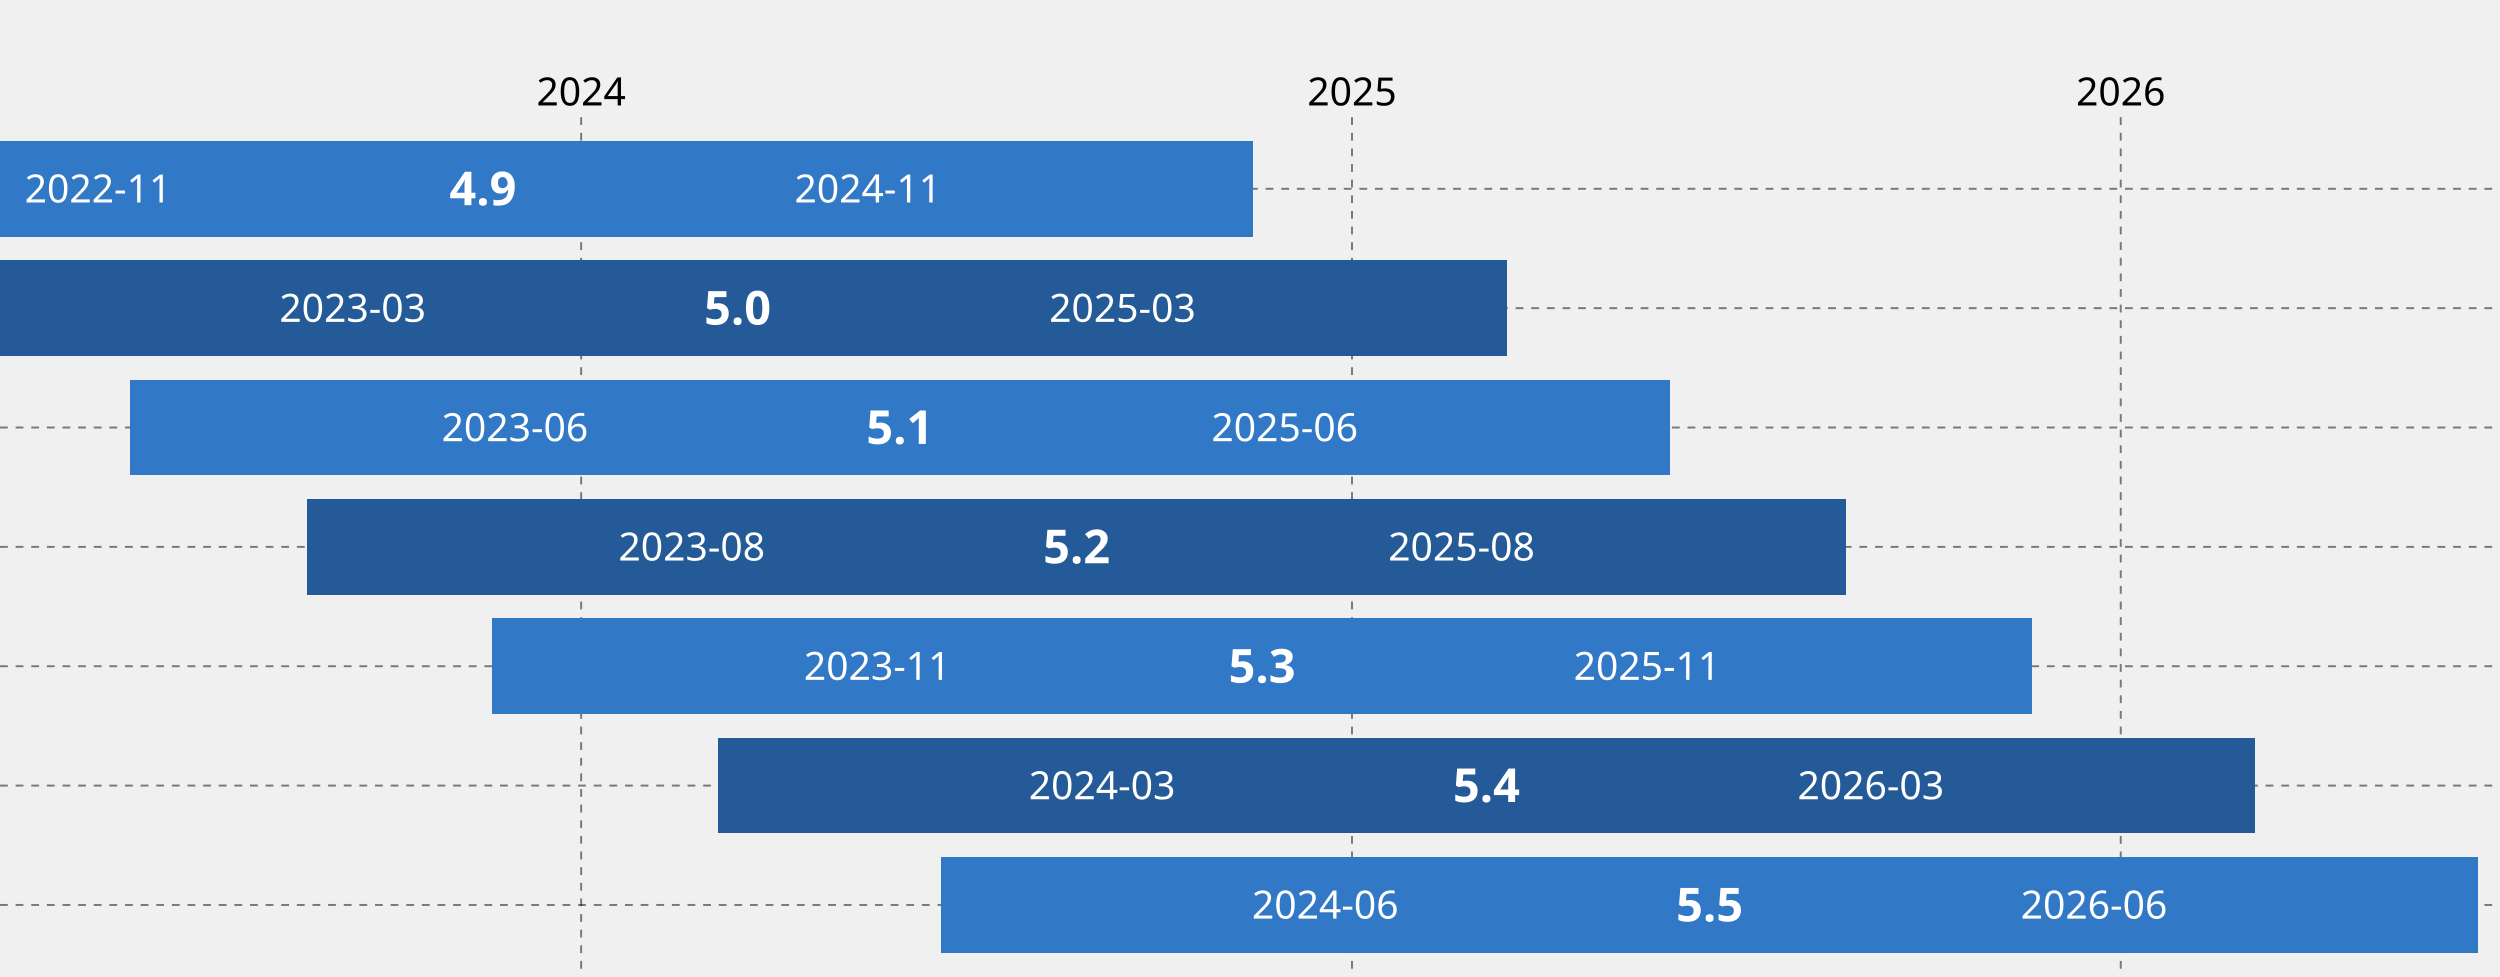
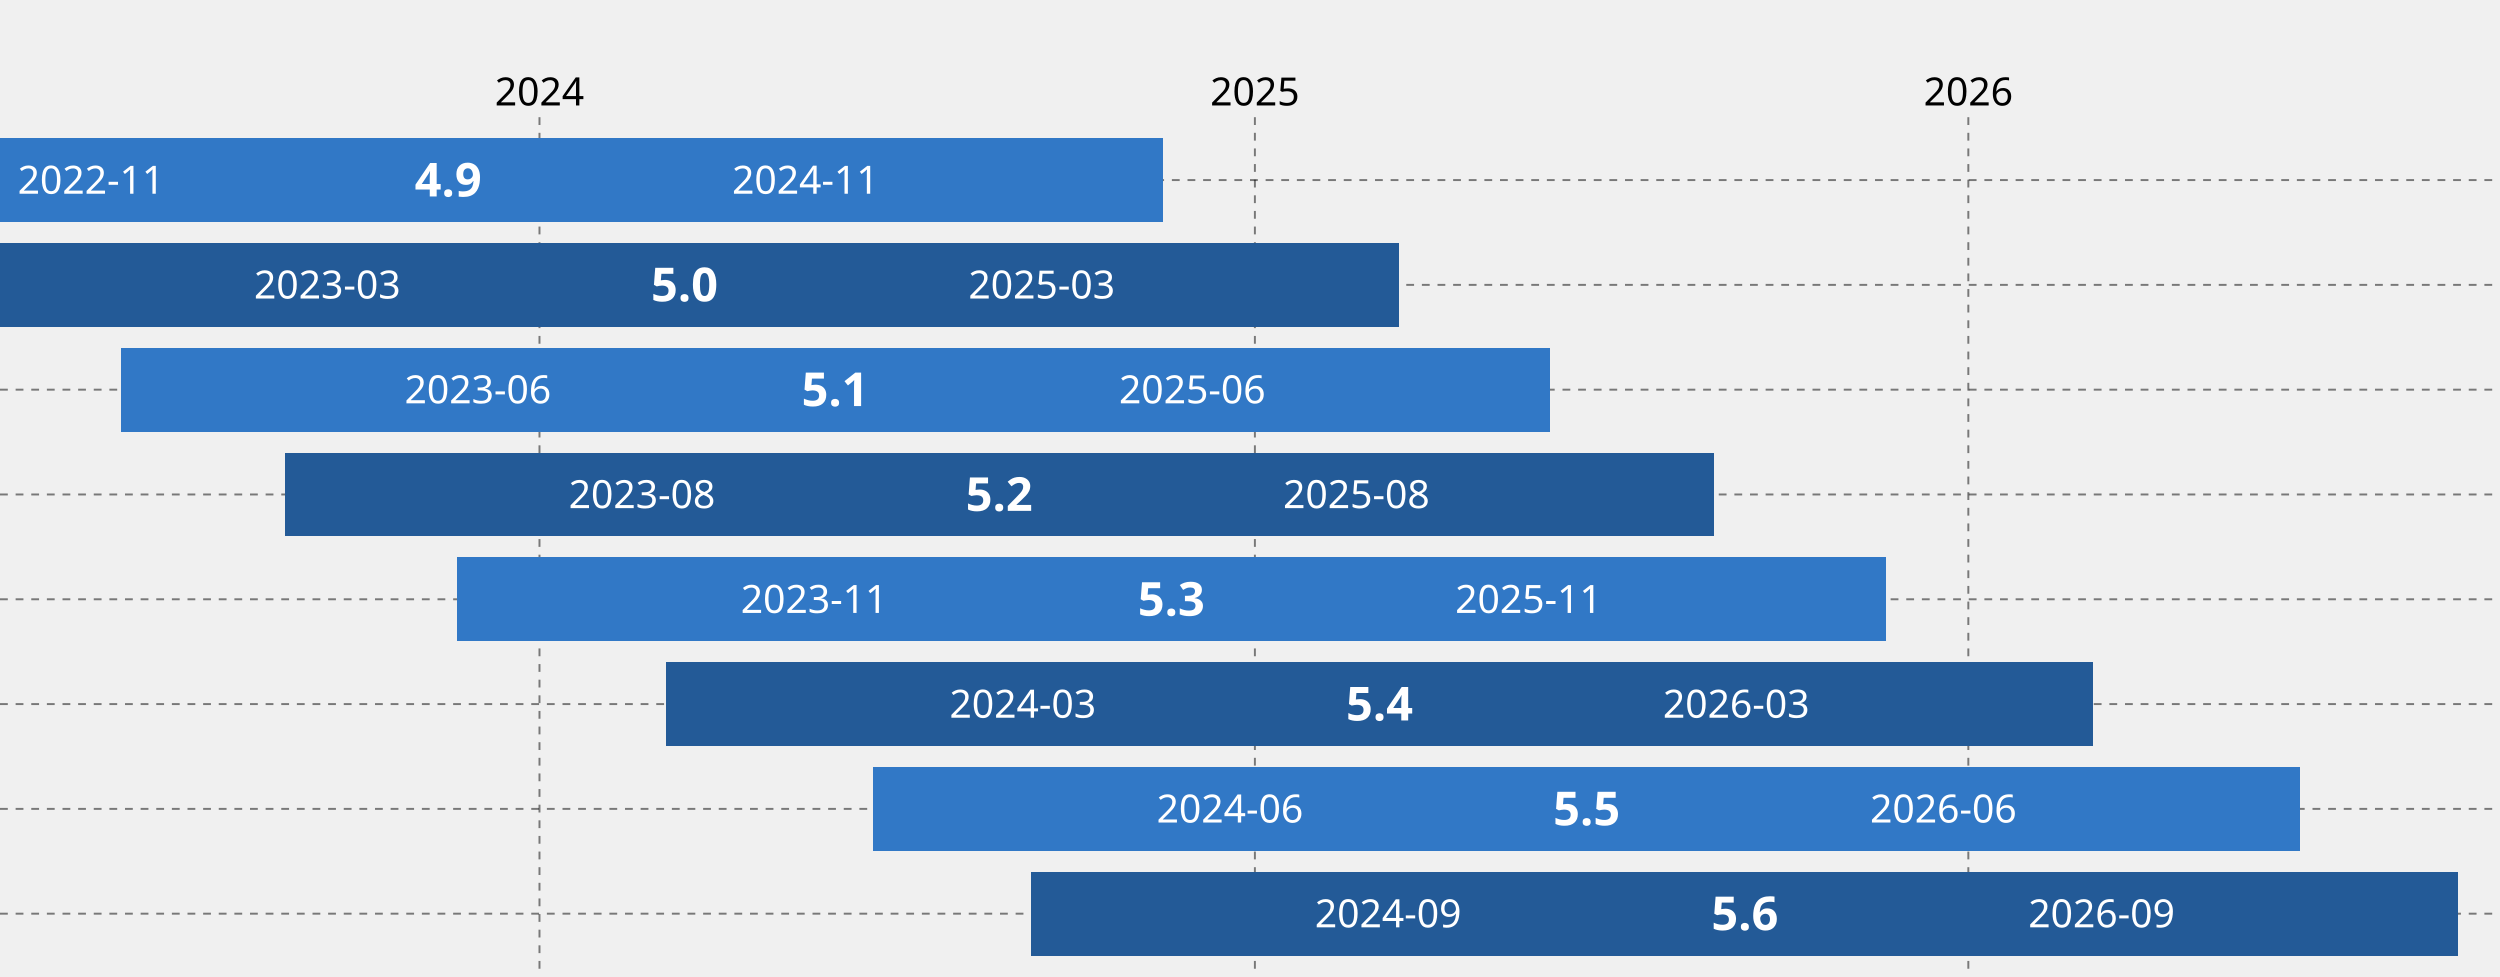
<svg xmlns="http://www.w3.org/2000/svg" id="gh-dark-mode-only" viewBox="0,0,640,250" font-family="sans-serif">
  <style>
  #gh-dark-mode-only:target {
    color: #ffffff;
  }
</style>
  <g stroke-dasharray="2" stroke-opacity="0.5" stroke-width="0.5">
    <g transform="translate(0,30)" fill="none" font-size="10" font-family="sans-serif" text-anchor="middle">
-       <g class="tick" opacity="1" transform="translate(148.773,0)">
+       <g class="tick" opacity="1" transform="translate(138.1075,0)">
        <line stroke="currentColor" y2="220" />
        <text fill="currentColor" y="-3" dy="0em">2024</text>
      </g>
-       <g class="tick" opacity="1" transform="translate(346.1108,0)">
+       <g class="tick" opacity="1" transform="translate(321.2506,0)">
        <line stroke="currentColor" y2="220" />
        <text fill="currentColor" y="-3" dy="0em">2025</text>
      </g>
-       <g class="tick" opacity="1" transform="translate(542.9094,0)">
+       <g class="tick" opacity="1" transform="translate(503.8933,0)">
        <line stroke="currentColor" y2="220" />
        <text fill="currentColor" y="-3" dy="0em">2026</text>
      </g>
    </g>
    <g fill="none" font-size="10" font-family="sans-serif" text-anchor="end">
-       <g class="tick" opacity="1" transform="translate(0,48.33333)">
+       <g class="tick" opacity="1" transform="translate(0,46.09756)">
        <line stroke="currentColor" x2="640" />
        <text fill="currentColor" x="-3" dy="0.32em">4.9</text>
      </g>
-       <g class="tick" opacity="1" transform="translate(0,78.88889)">
+       <g class="tick" opacity="1" transform="translate(0,72.92683)">
        <line stroke="currentColor" x2="640" />
        <text fill="currentColor" x="-3" dy="0.32em">5.0</text>
      </g>
-       <g class="tick" opacity="1" transform="translate(0,109.4444)">
+       <g class="tick" opacity="1" transform="translate(0,99.7561)">
        <line stroke="currentColor" x2="640" />
        <text fill="currentColor" x="-3" dy="0.32em">5.1</text>
      </g>
-       <g class="tick" opacity="1" transform="translate(0,140)">
+       <g class="tick" opacity="1" transform="translate(0,126.5854)">
        <line stroke="currentColor" x2="640" />
        <text fill="currentColor" x="-3" dy="0.32em">5.2</text>
      </g>
-       <g class="tick" opacity="1" transform="translate(0,170.5556)">
+       <g class="tick" opacity="1" transform="translate(0,153.4146)">
        <line stroke="currentColor" x2="640" />
        <text fill="currentColor" x="-3" dy="0.32em">5.3</text>
      </g>
-       <g class="tick" opacity="1" transform="translate(0,201.1111)">
+       <g class="tick" opacity="1" transform="translate(0,180.2439)">
        <line stroke="currentColor" x2="640" />
        <text fill="currentColor" x="-3" dy="0.32em">5.4</text>
      </g>
-       <g class="tick" opacity="1" transform="translate(0,231.6667)">
+       <g class="tick" opacity="1" transform="translate(0,207.0732)">
        <line stroke="currentColor" x2="640" />
        <text fill="currentColor" x="-3" dy="0.32em">5.5</text>
+       </g>
+       <g class="tick" opacity="1" transform="translate(0,233.9024)">
+         <line stroke="currentColor" x2="640" />
+         <text fill="currentColor" x="-3" dy="0.32em">5.6</text>
      </g>
    </g>
  </g>
  <g shape-rendering="crispEdges">
-     <rect x="-73.443" y="36.111" width="394.136" height="24.444" fill="#3178c6" />
-     <rect x="-8.252" y="66.667" width="394.136" height="24.444" fill="#235a97" />
-     <rect x="33.283" y="97.222" width="394.136" height="24.444" fill="#3178c6" />
-     <rect x="78.554" y="127.778" width="394.136" height="24.444" fill="#235a97" />
-     <rect x="126.023" y="158.333" width="394.136" height="24.444" fill="#3178c6" />
-     <rect x="183.729" y="188.889" width="393.597" height="24.444" fill="#235a97" />
-     <rect x="240.868" y="219.444" width="393.597" height="24.444" fill="#3178c6" />
+     <rect x="-68.16" y="35.366" width="365.786" height="21.463" fill="#3178c6" />
+     <rect x="-7.658" y="62.195" width="365.786" height="21.463" fill="#235a97" />
+     <rect x="30.889" y="89.024" width="365.786" height="21.463" fill="#3178c6" />
+     <rect x="72.904" y="115.854" width="365.786" height="21.463" fill="#235a97" />
+     <rect x="116.958" y="142.683" width="365.786" height="21.463" fill="#3178c6" />
+     <rect x="170.513" y="169.512" width="365.285" height="21.463" fill="#235a97" />
+     <rect x="223.542" y="196.341" width="365.285" height="21.463" fill="#3178c6" />
+     <rect x="264.045" y="223.171" width="365.285" height="21.463" fill="#235a97" />
  </g>
-   <g fill="#ffffff" text-anchor="middle" transform="translate(0,12.22222)">
+   <g fill="#ffffff" text-anchor="middle" transform="translate(0,10.73171)">
    <g font-weight="bold">
      <a href="https://www.typescriptlang.org/docs/handbook/release-notes/typescript-4-9.html" fill="#ffffff">
-         <text x="123.626" y="36.111" dy="0.35em">4.9</text>
+         <text x="114.733" y="35.366" dy="0.35em">4.9</text>
      </a>
      <a href="https://www.typescriptlang.org/docs/handbook/release-notes/typescript-5-0.html" fill="#ffffff">
-         <text x="188.816" y="66.667" dy="0.35em">5.0</text>
+         <text x="175.235" y="62.195" dy="0.35em">5.0</text>
      </a>
      <a href="https://www.typescriptlang.org/docs/handbook/release-notes/typescript-5-1.html" fill="#ffffff">
-         <text x="230.351" y="97.222" dy="0.35em">5.1</text>
+         <text x="213.782" y="89.024" dy="0.35em">5.1</text>
      </a>
      <a href="https://www.typescriptlang.org/docs/handbook/release-notes/typescript-5-2.html" fill="#ffffff">
-         <text x="275.622" y="127.778" dy="0.35em">5.2</text>
+         <text x="255.796" y="115.854" dy="0.35em">5.2</text>
      </a>
      <a href="https://www.typescriptlang.org/docs/handbook/release-notes/typescript-5-3.html" fill="#ffffff">
-         <text x="323.091" y="158.333" dy="0.35em">5.3</text>
+         <text x="299.851" y="142.683" dy="0.35em">5.3</text>
      </a>
      <a href="https://www.typescriptlang.org/docs/handbook/release-notes/typescript-5-4.html" fill="#ffffff">
-         <text x="380.528" y="188.889" dy="0.35em">5.4</text>
+         <text x="353.156" y="169.512" dy="0.35em">5.4</text>
      </a>
      <a href="https://www.typescriptlang.org/docs/handbook/release-notes/typescript-5-5.html" fill="#ffffff">
-         <text x="437.666" y="219.444" dy="0.35em">5.5</text>
+         <text x="406.184" y="196.341" dy="0.35em">5.5</text>
+       </a>
+       <a href="https://www.typescriptlang.org/docs/handbook/release-notes/typescript-5-6.html" fill="#ffffff">
+         <text x="446.688" y="223.171" dy="0.35em">5.6</text>
      </a>
    </g>
    <g font-size="smaller">
-       <text x="25.091" y="36.111" dy="0.35em">2022-11</text>
-       <text x="90.282" y="66.667" dy="0.35em">2023-03</text>
-       <text x="131.817" y="97.222" dy="0.35em">2023-06</text>
-       <text x="177.088" y="127.778" dy="0.35em">2023-08</text>
-       <text x="224.557" y="158.333" dy="0.35em">2023-11</text>
-       <text x="282.129" y="188.889" dy="0.35em">2024-03</text>
-       <text x="339.267" y="219.444" dy="0.35em">2024-06</text>
+       <text x="23.287" y="35.366" dy="0.35em">2022-11</text>
+       <text x="83.788" y="62.195" dy="0.35em">2023-03</text>
+       <text x="122.335" y="89.024" dy="0.35em">2023-06</text>
+       <text x="164.35" y="115.854" dy="0.35em">2023-08</text>
+       <text x="208.404" y="142.683" dy="0.35em">2023-11</text>
+       <text x="261.835" y="169.512" dy="0.35em">2024-03</text>
+       <text x="314.863" y="196.341" dy="0.35em">2024-06</text>
+       <text x="355.367" y="223.171" dy="0.35em">2024-09</text>
    </g>
    <g font-size="smaller">
-       <text x="222.16" y="36.111" dy="0.35em">2024-11</text>
-       <text x="287.35" y="66.667" dy="0.35em">2025-03</text>
-       <text x="328.885" y="97.222" dy="0.35em">2025-06</text>
-       <text x="374.156" y="127.778" dy="0.35em">2025-08</text>
-       <text x="421.625" y="158.333" dy="0.35em">2025-11</text>
-       <text x="478.927" y="188.889" dy="0.35em">2026-03</text>
-       <text x="536.066" y="219.444" dy="0.35em">2026-06</text>
+       <text x="206.179" y="35.366" dy="0.35em">2024-11</text>
+       <text x="266.681" y="62.195" dy="0.35em">2025-03</text>
+       <text x="305.228" y="89.024" dy="0.35em">2025-06</text>
+       <text x="347.243" y="115.854" dy="0.35em">2025-08</text>
+       <text x="391.297" y="142.683" dy="0.35em">2025-11</text>
+       <text x="444.477" y="169.512" dy="0.35em">2026-03</text>
+       <text x="497.506" y="196.341" dy="0.35em">2026-06</text>
+       <text x="538.009" y="223.171" dy="0.35em">2026-09</text>
    </g>
  </g>
</svg>
